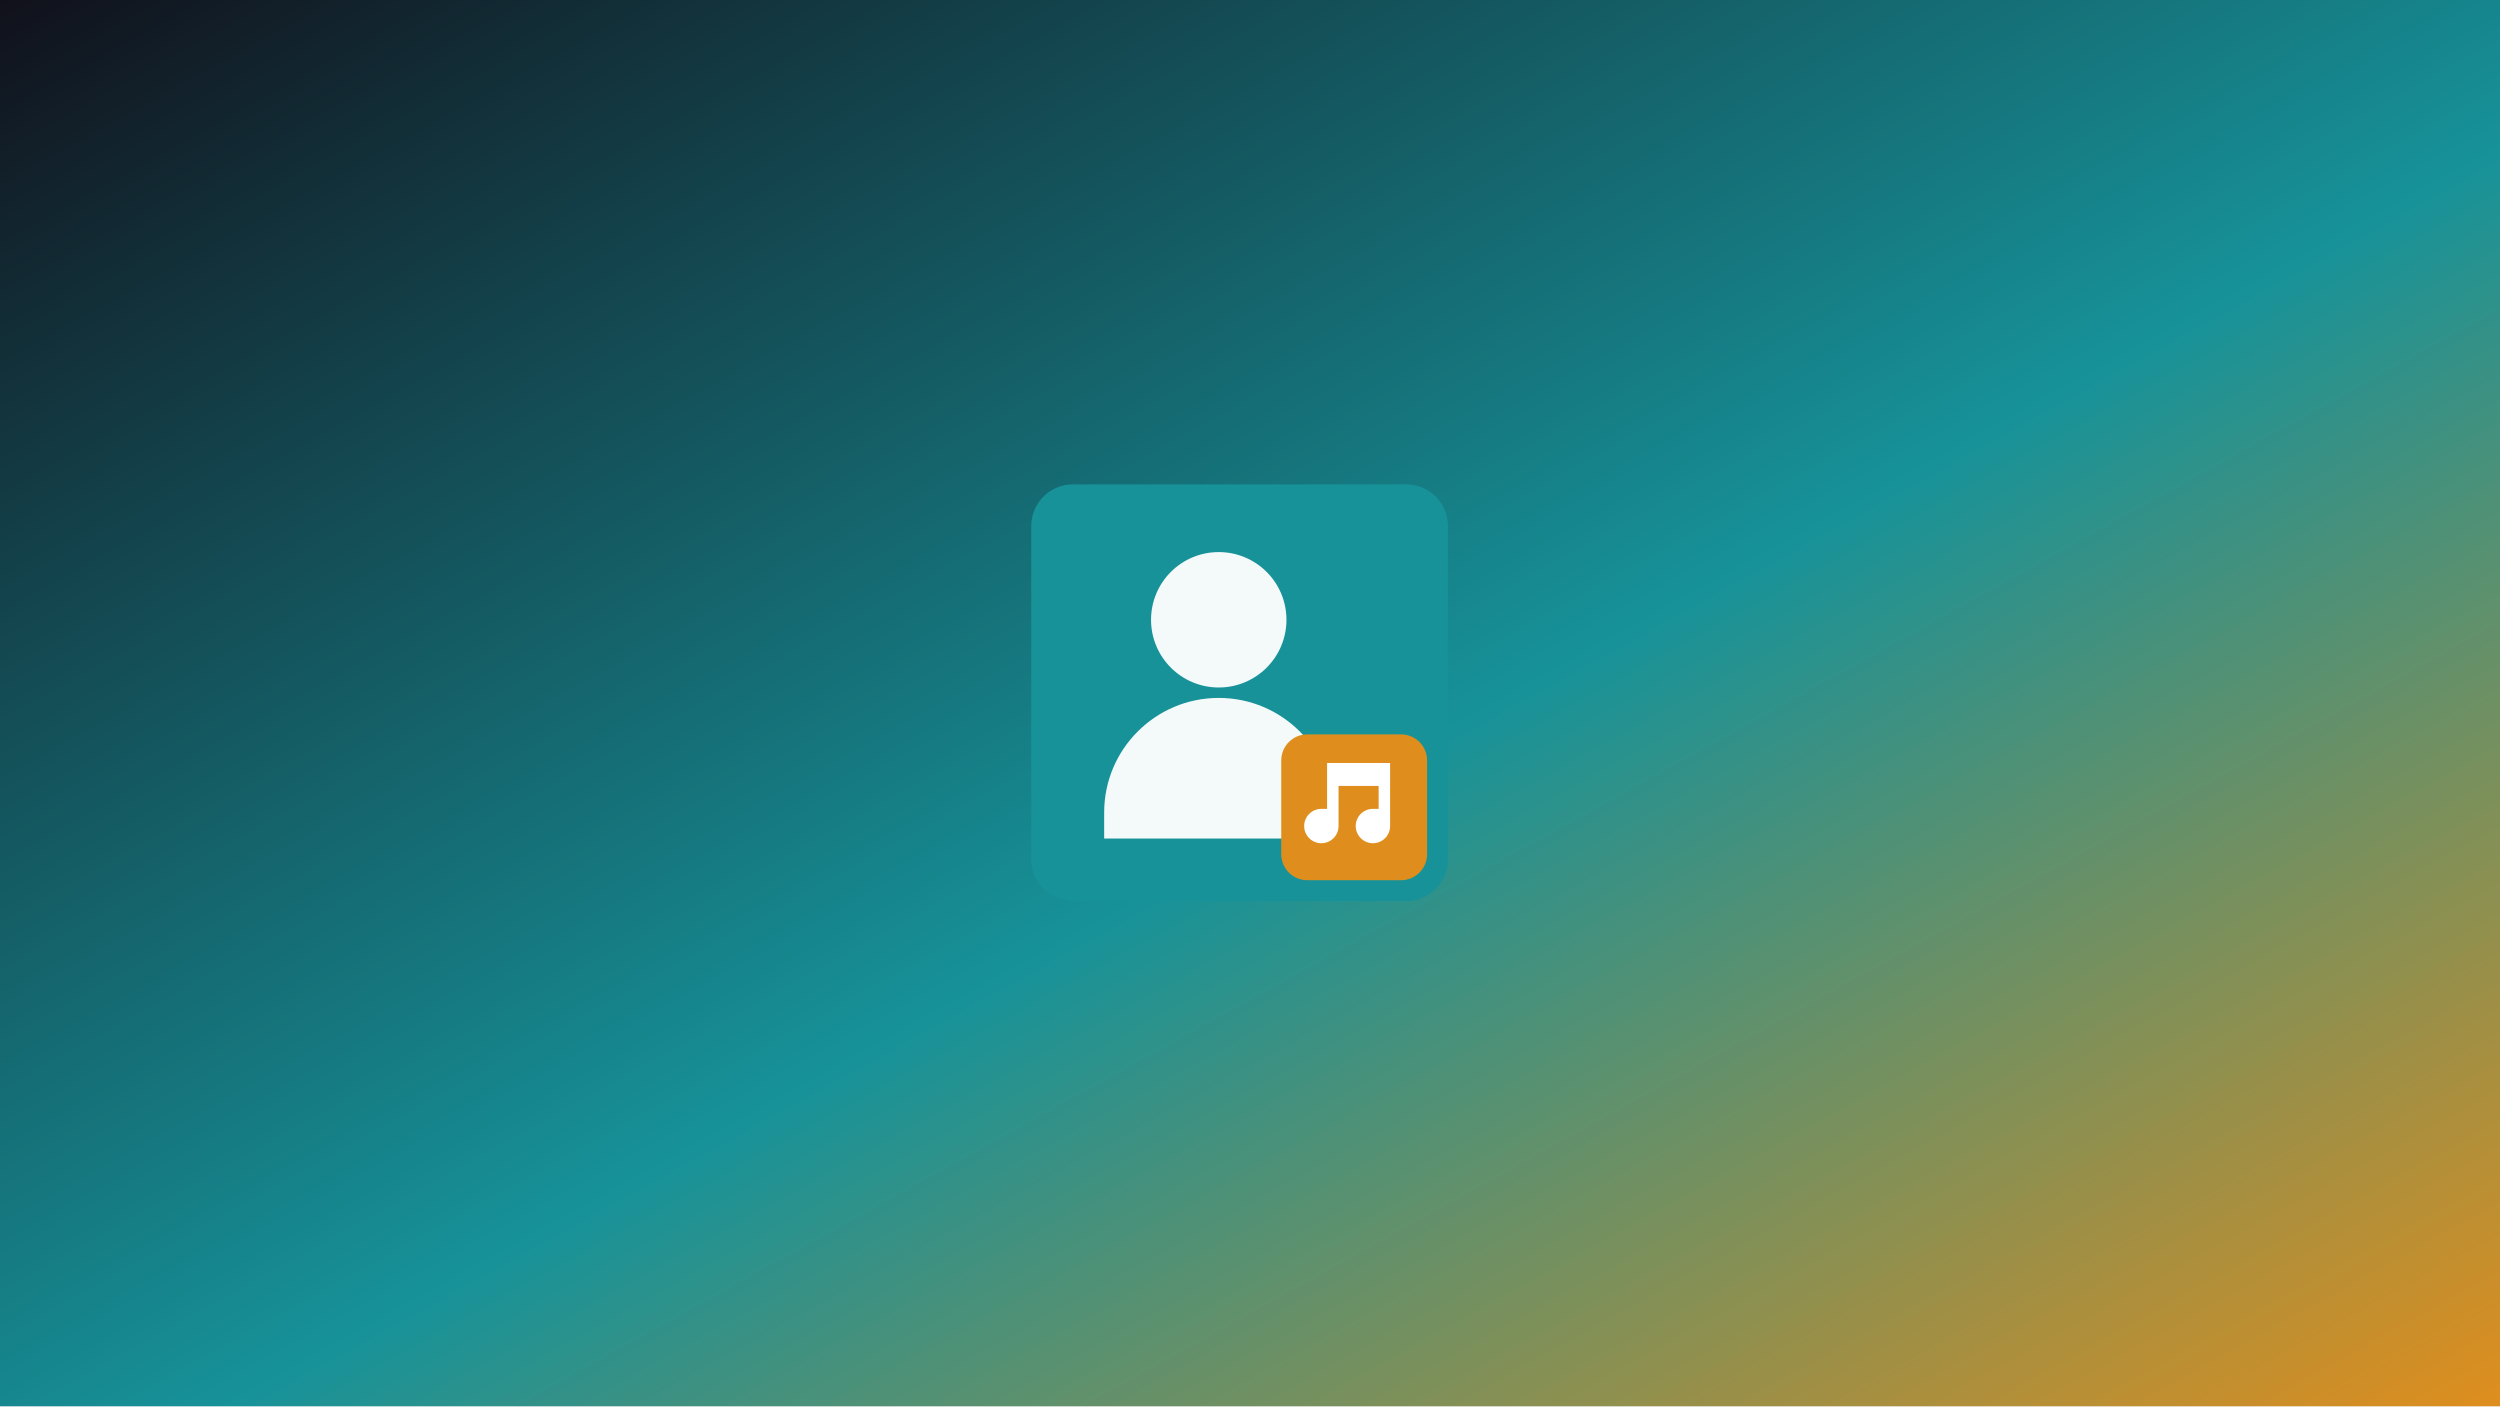
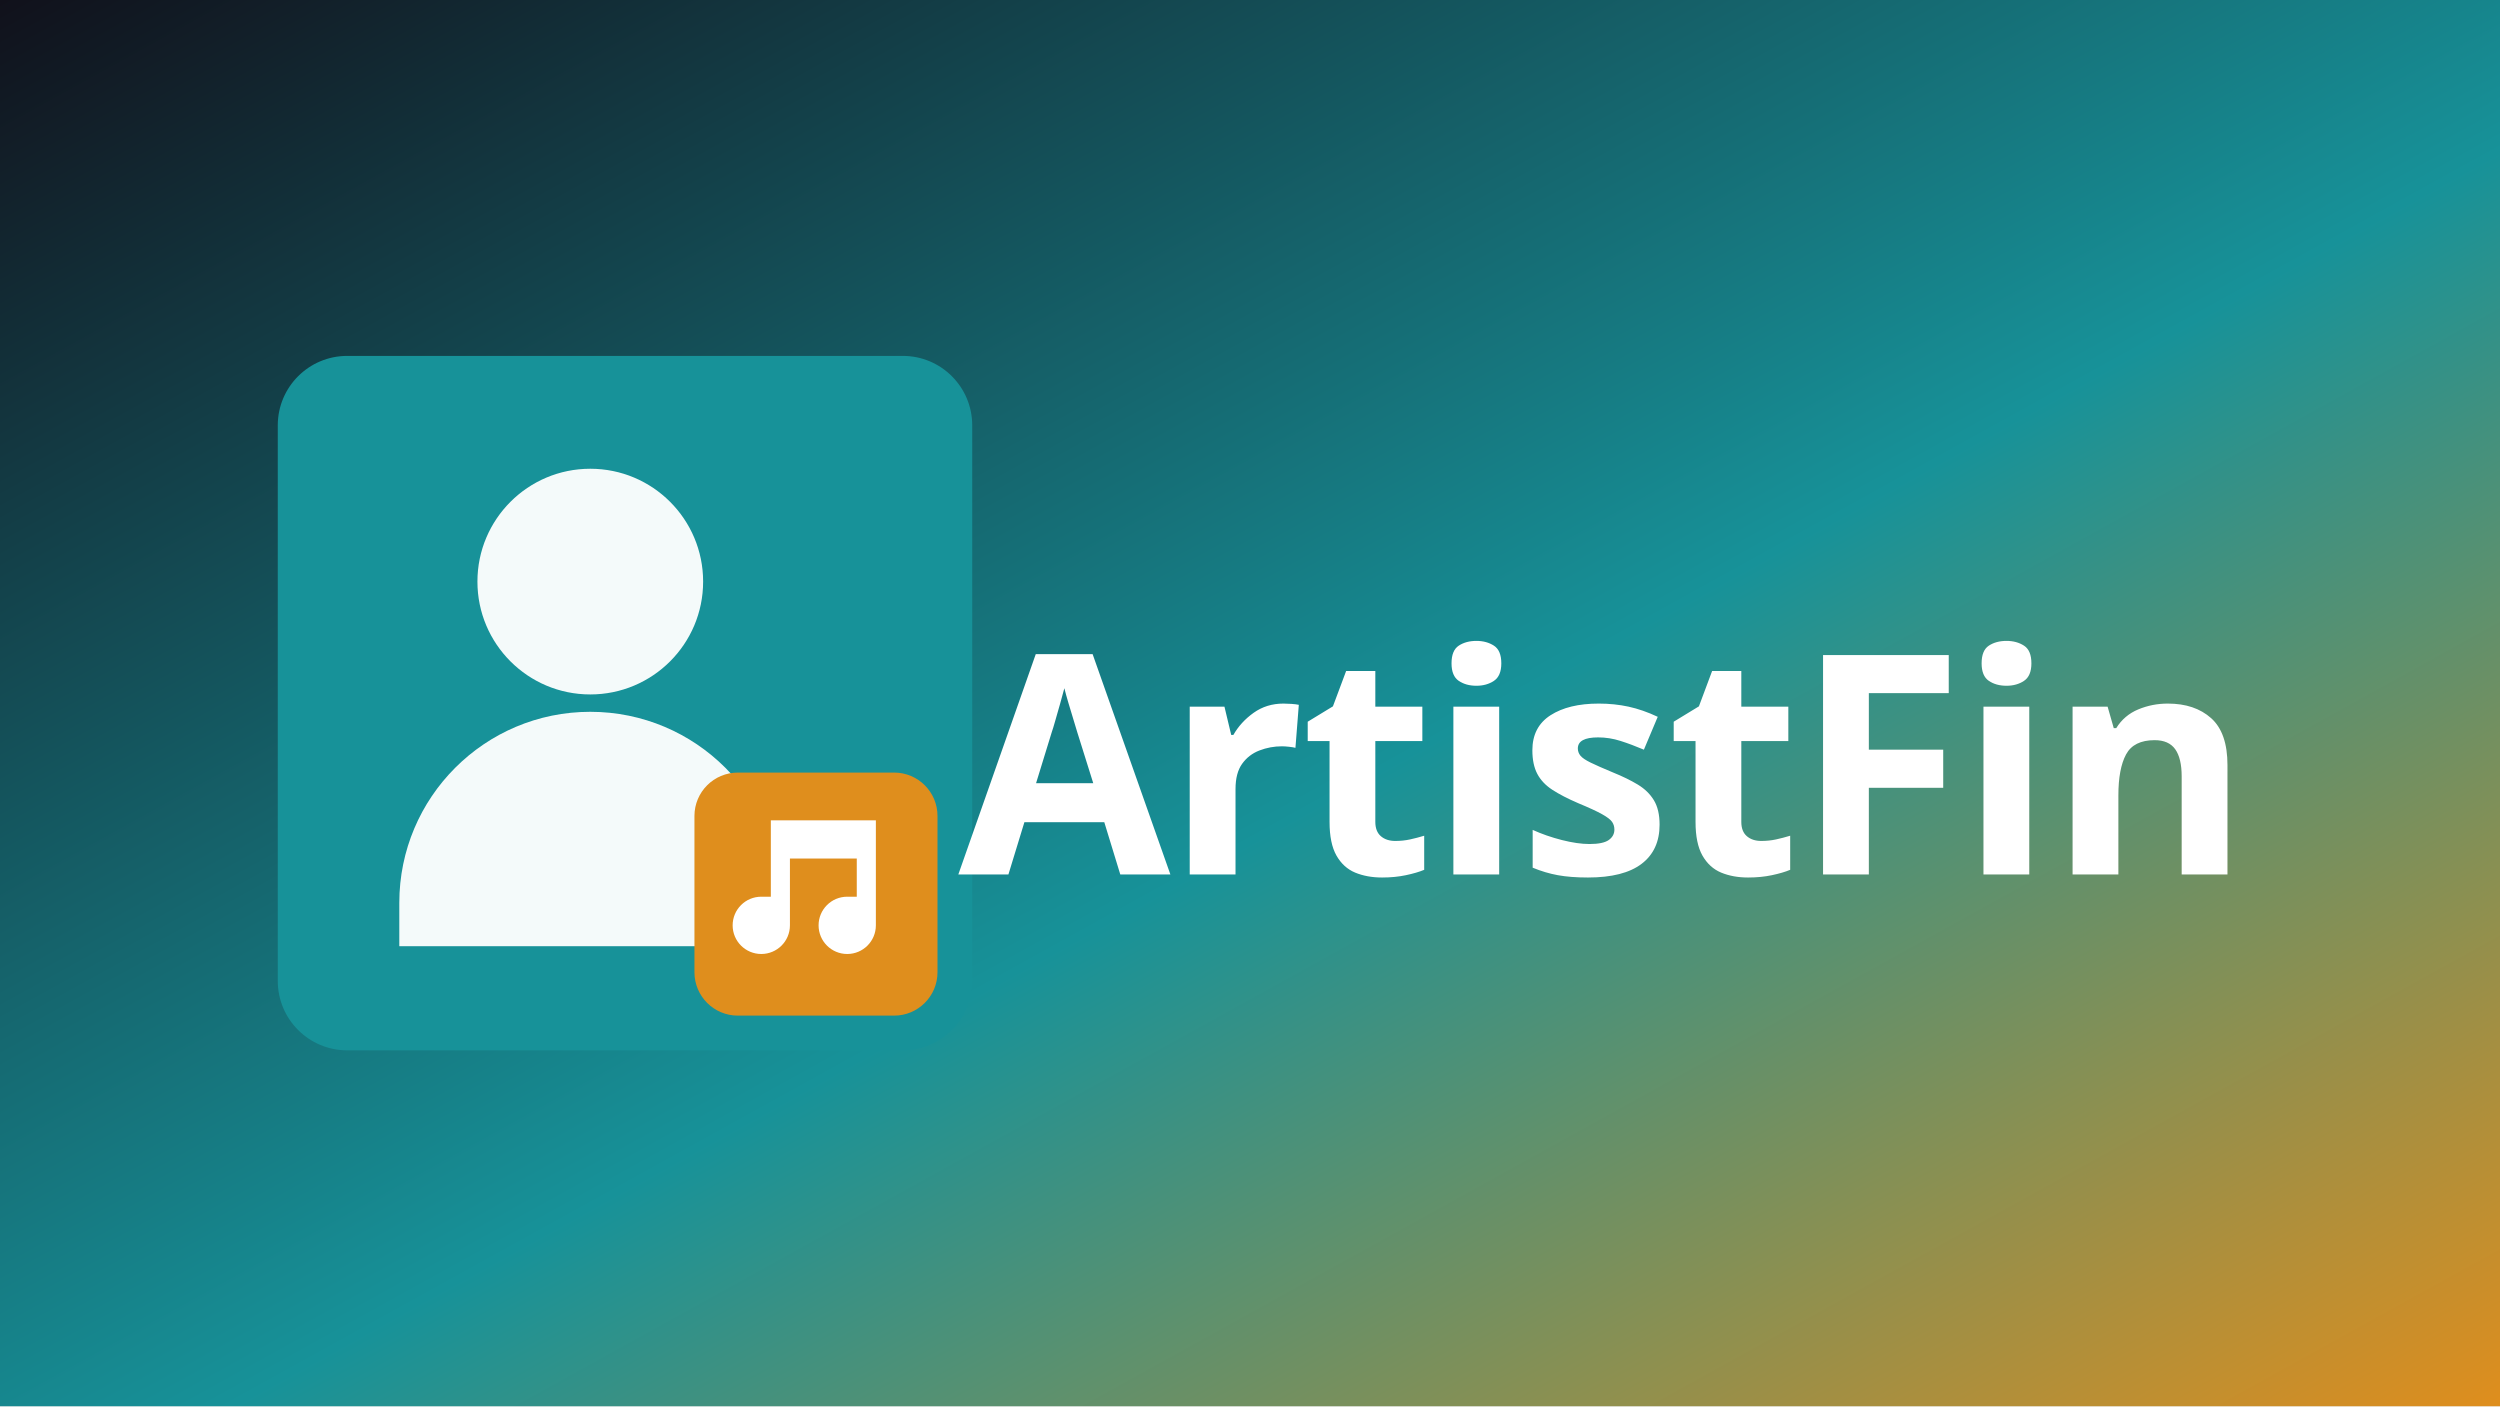
<svg xmlns="http://www.w3.org/2000/svg" width="1920" height="1080" viewBox="0 0 1920 1080">
  <defs>
    <linearGradient id="g" x1="0" y1="0" x2="1" y2="1">
      <stop offset="0%" stop-color="#11111b" />
      <stop offset="55%" stop-color="#179299" />
      <stop offset="100%" stop-color="#df8e1d" />
    </linearGradient>
+     <style type="text/css">
+       .title {
+         font-family: "Nunito", "Quicksand", "Comfortaa", "Arial Rounded MT Bold", ui-rounded, sans-serif;
+         font-weight: 700;
+         font-size: 236px;
+         fill: #ffffff;
+         letter-spacing: -0.015em;
+       }
+     </style>
  </defs>
  <rect width="1920" height="1080" fill="url(#g)" />
-   <g transform="translate(760,340) scale(8)">
+   <g transform="translate(160, 220) scale(13.33333)">
    <rect width="40" height="40" x="4" y="4" rx="4" fill="#179299" />
    <circle cx="22" cy="17" r="6.5" fill="#ffffff" opacity="0.95" />
    <path fill="#ffffff" opacity="0.95" d="M11 35.5c0-6.075 4.925-11 11-11s11 4.925 11 11V38H11v-2.5z" />
    <rect width="14" height="14" x="28" y="28" rx="2.5" fill="#df8e1d" />
    <path fill="#ffffff" transform="translate(30.2,30.2) scale(0.55)" d="M15 1H4V9H3C1.343 9 0 10.343 0 12C0 13.657 1.343 15 3 15C4.657 15 6 13.657 6 12V5H13V9H12C10.343 9 9 10.343 9 12C9 13.657 10.343 15 12 15C13.657 15 15 13.657 15 12V1Z" />
  </g>
+   <text class="title" x="736" y="580" dominant-baseline="central">ArtistFin</text>
</svg>
